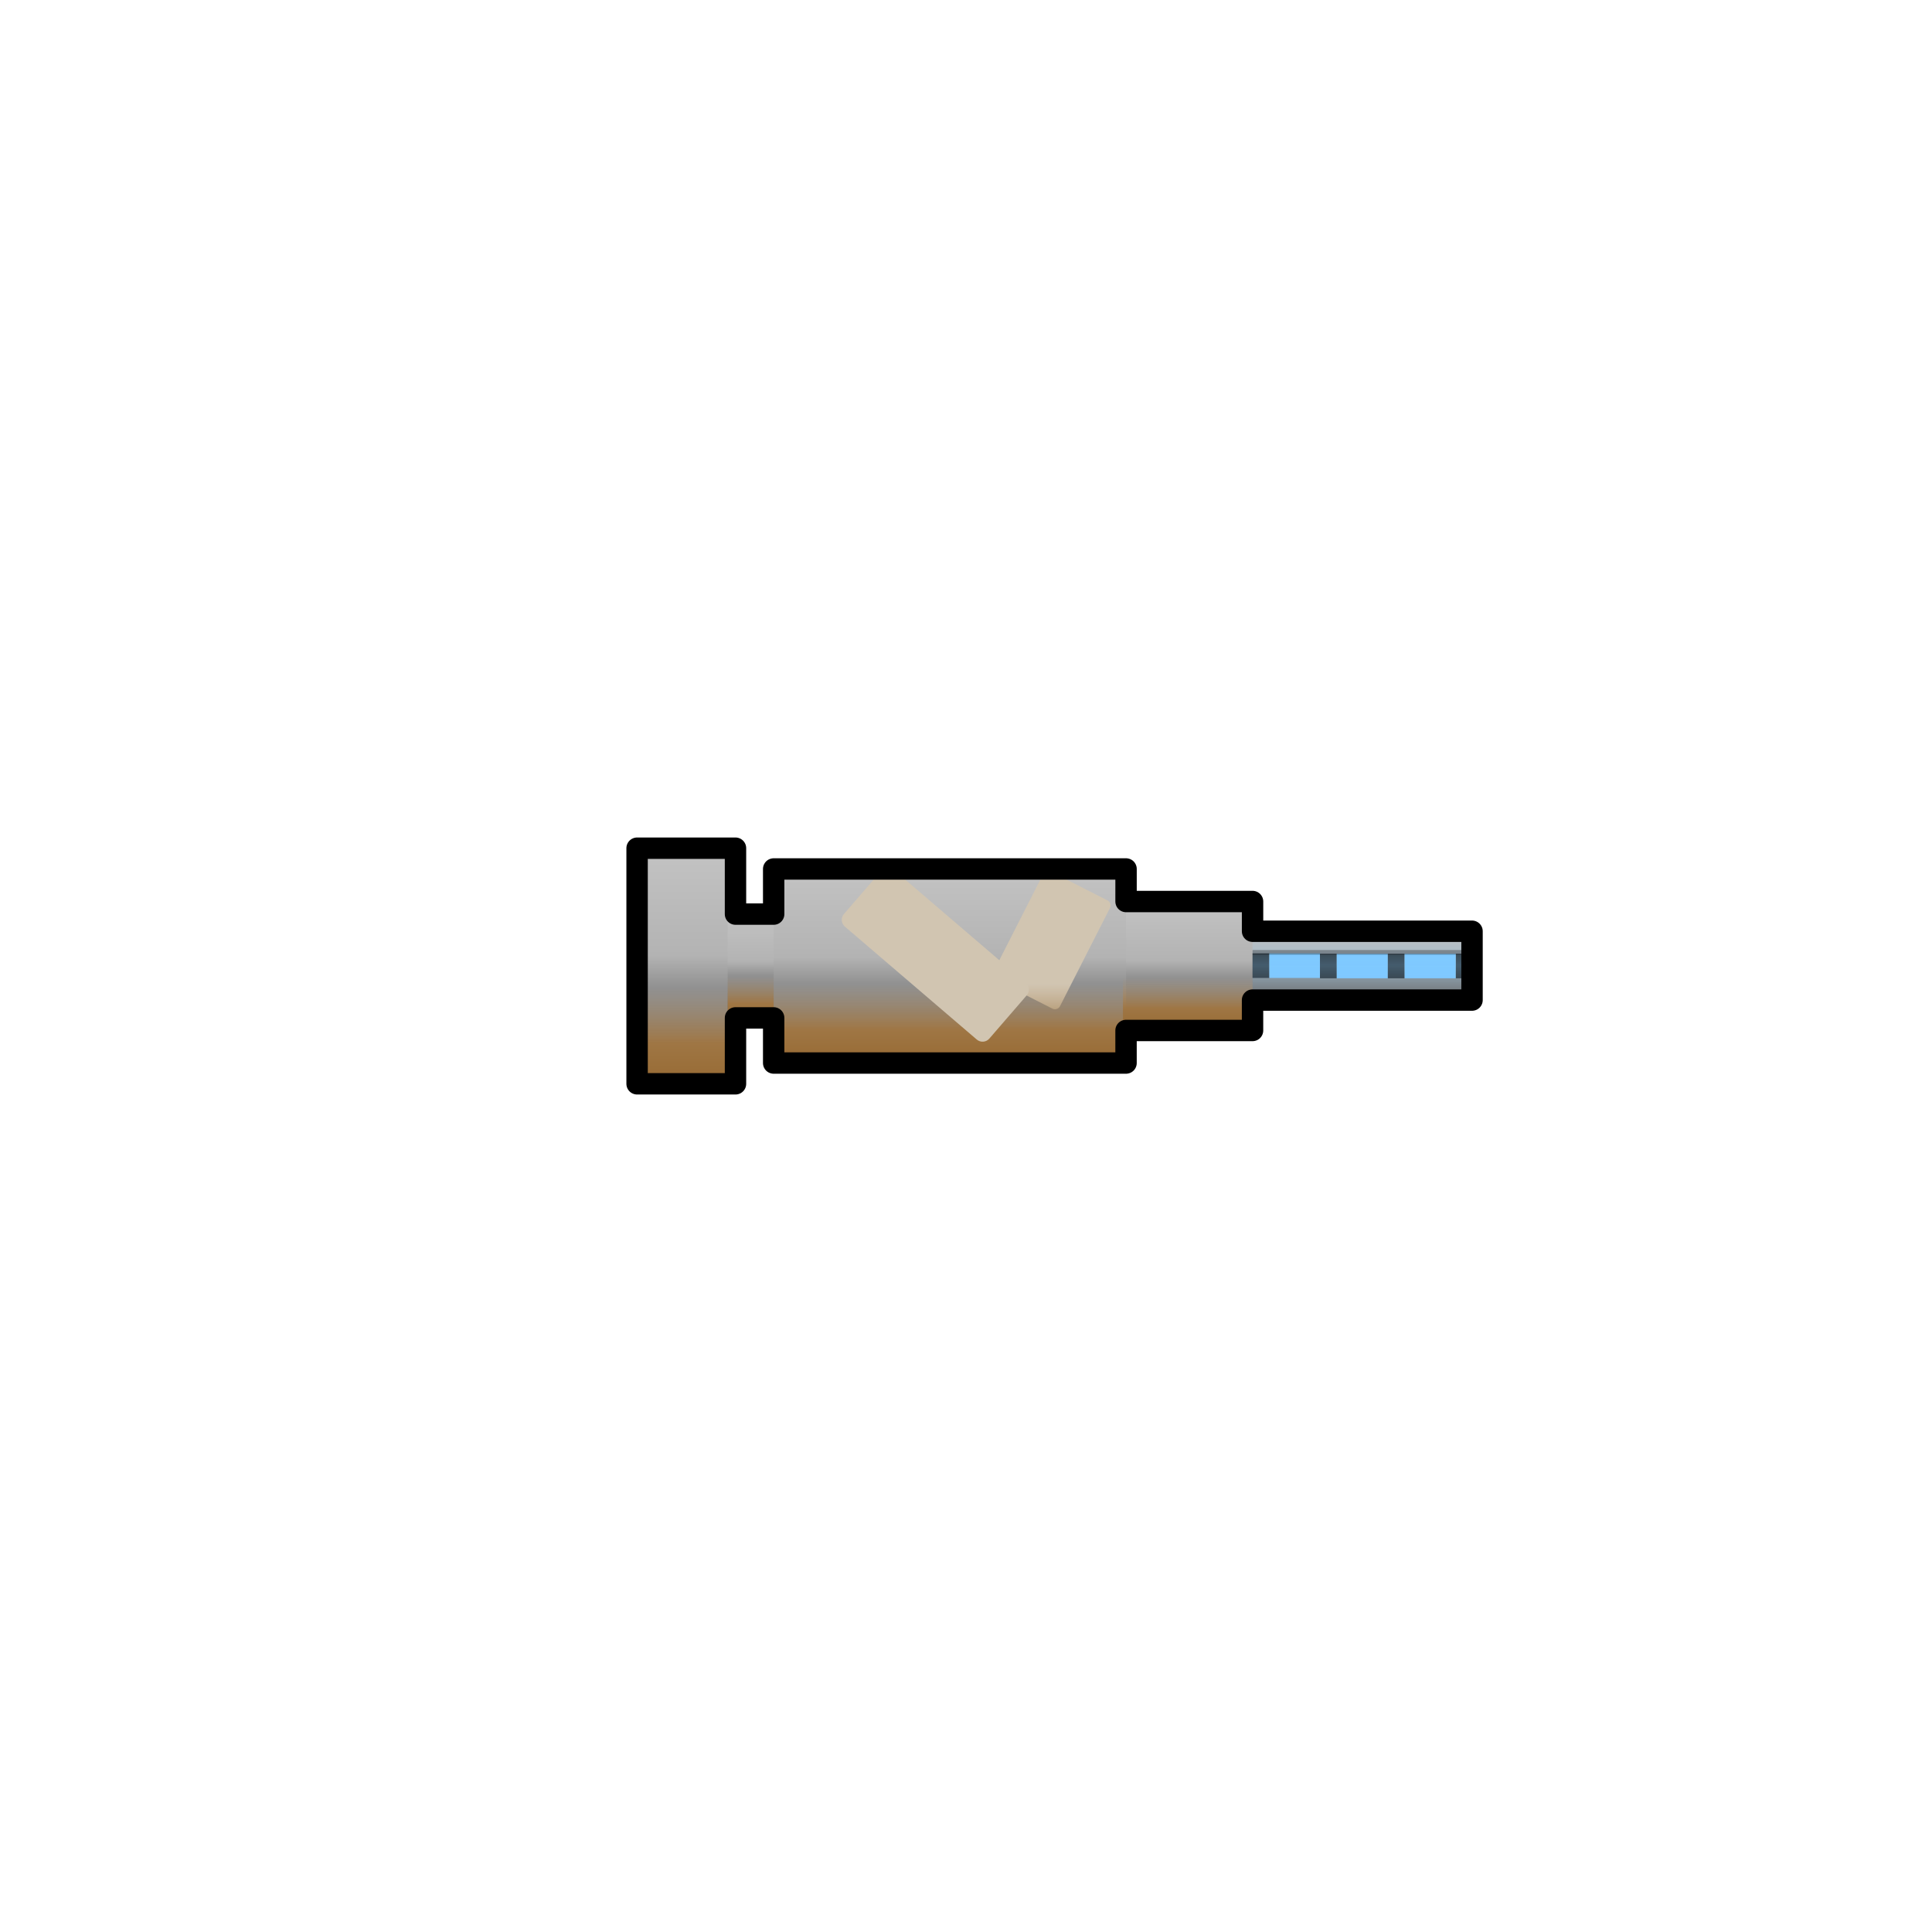
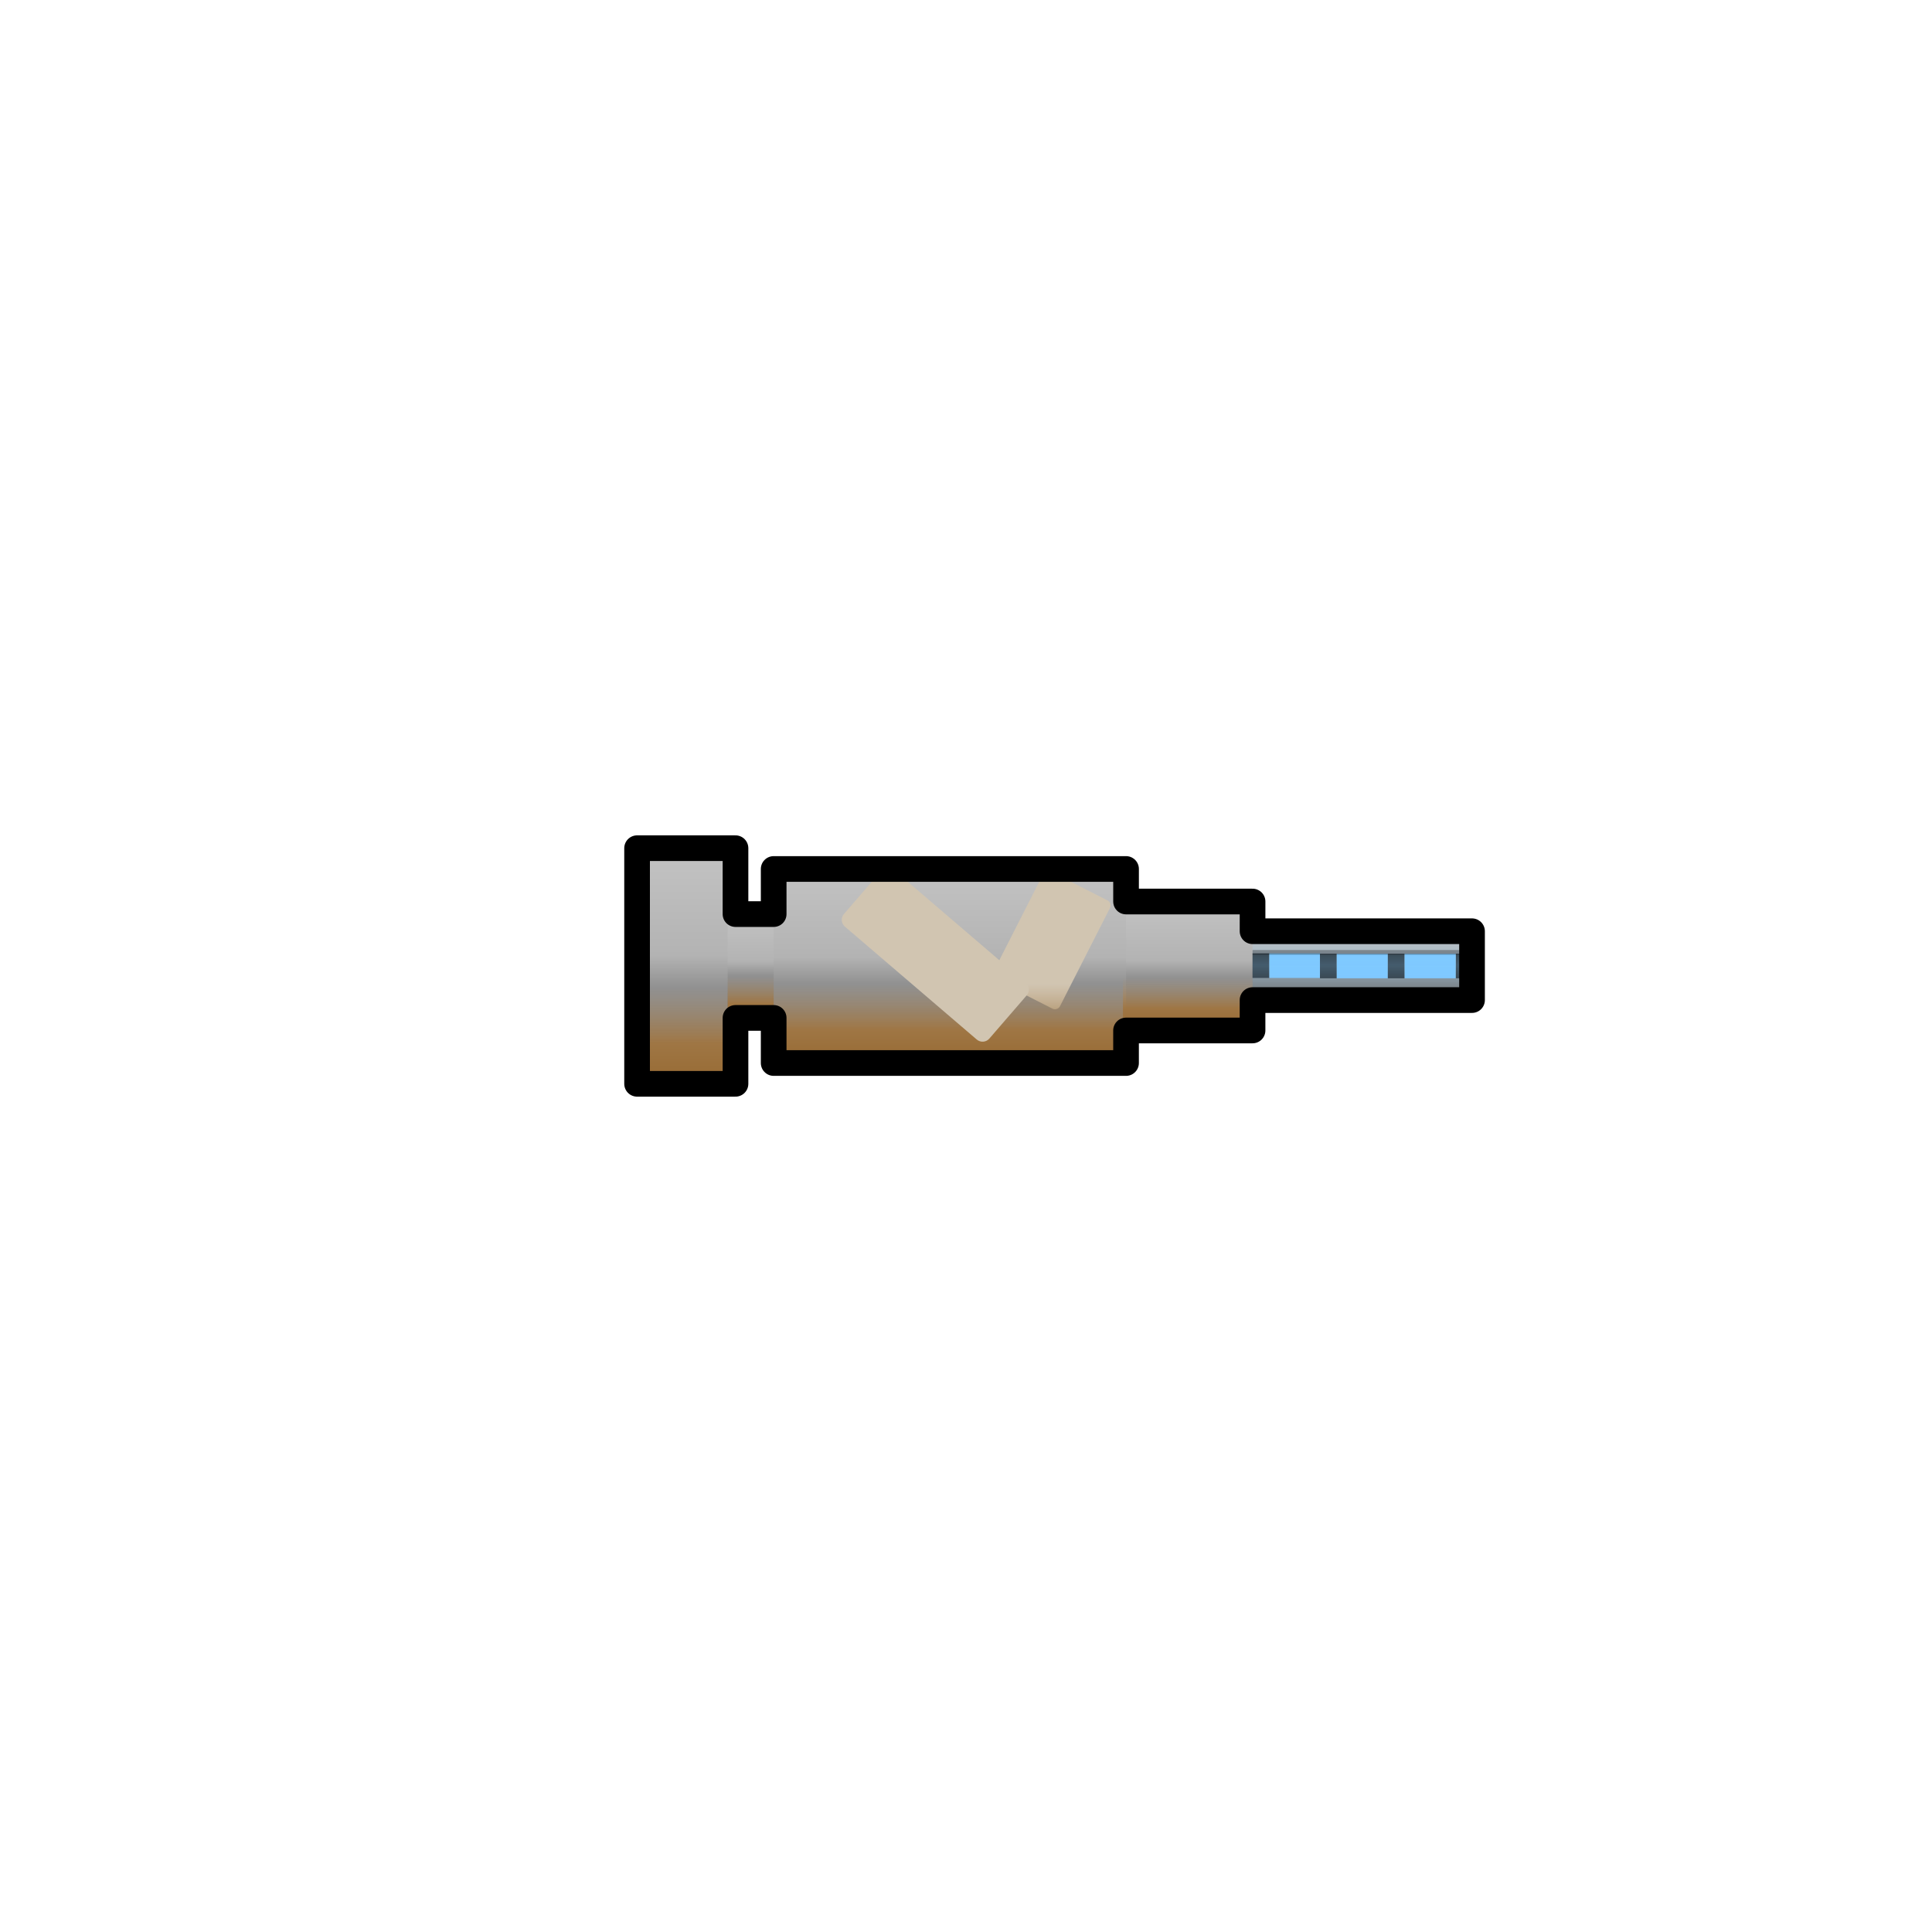
<svg xmlns="http://www.w3.org/2000/svg" xmlns:xlink="http://www.w3.org/1999/xlink" width="512" height="512" viewBox="0 0 135.467 135.467" version="1.1" id="svg1" xml:space="preserve">
  <defs id="defs1">
    <linearGradient id="linearGradient39">
      <stop style="stop-color:#d1c5b1;stop-opacity:0;" offset="0" id="stop39" />
      <stop style="stop-color:#b49772;stop-opacity:0;" offset="0.592" id="stop41" />
      <stop style="stop-color:#9f7644;stop-opacity:1;" offset="0.829" id="stop42" />
      <stop style="stop-color:#976a33;stop-opacity:1;" offset="1" id="stop40" />
    </linearGradient>
    <linearGradient id="linearGradient32">
      <stop style="stop-color:#7fc9ff;stop-opacity:0;" offset="0" id="stop33" />
      <stop style="stop-color:#7fc9ff;stop-opacity:0.323;" offset="0.508" id="stop31" />
      <stop style="stop-color:#7fc9ff;stop-opacity:0;" offset="1" id="stop32" />
    </linearGradient>
    <linearGradient id="linearGradient1">
      <stop style="stop-color:#c3c3c3;stop-opacity:1;" offset="0" id="stop1" />
      <stop style="stop-color:#b3b3b3;stop-opacity:1;" offset="0.456" id="stop3" />
      <stop style="stop-color:#919191;stop-opacity:1;" offset="0.59" id="stop4" />
      <stop style="stop-color:#696969;stop-opacity:1;" offset="1" id="stop2" />
    </linearGradient>
    <linearGradient xlink:href="#linearGradient1" id="linearGradient2" x1="66.602" y1="60.425" x2="66.602" y2="74.032" gradientUnits="userSpaceOnUse" gradientTransform="translate(0,0.5048373)" />
    <linearGradient xlink:href="#linearGradient1" id="linearGradient9" x1="83.655" y1="62.574" x2="83.655" y2="71.615" gradientUnits="userSpaceOnUse" gradientTransform="translate(-0.5291667,0.6391179)" />
    <linearGradient xlink:href="#linearGradient1" id="linearGradient12" x1="93.588" y1="65.296" x2="93.588" y2="70.17" gradientUnits="userSpaceOnUse" gradientTransform="matrix(1.007002,0,0,1,-0.5886226,0)" />
    <linearGradient xlink:href="#linearGradient1" id="linearGradient14" x1="48.121" y1="59.473" x2="48.121" y2="75.994" gradientUnits="userSpaceOnUse" />
    <linearGradient xlink:href="#linearGradient1" id="linearGradient16" x1="52.72" y1="64.094" x2="52.72" y2="71.373" gradientUnits="userSpaceOnUse" gradientTransform="matrix(0.9125228,0,0,1,4.791779,0)" />
    <linearGradient xlink:href="#linearGradient32" id="linearGradient33" x1="95.574" y1="68.963" x2="95.574" y2="66.504" gradientUnits="userSpaceOnUse" gradientTransform="matrix(1.074743,0,0,1.962728,-7.197469,-65.2324)" />
    <linearGradient xlink:href="#linearGradient39" id="linearGradient40" x1="48.121" y1="59.473" x2="48.121" y2="75.994" gradientUnits="userSpaceOnUse" gradientTransform="matrix(0.9204435,0,0,1,3.553908,0)" />
    <linearGradient xlink:href="#linearGradient39" id="linearGradient43" gradientUnits="userSpaceOnUse" gradientTransform="matrix(3.580979,0,0,0.8236177,-105.7194,11.94708)" x1="48.121" y1="59.473" x2="48.121" y2="75.994" />
    <linearGradient xlink:href="#linearGradient39" id="linearGradient44" gradientUnits="userSpaceOnUse" gradientTransform="matrix(0.4675873,0,0,0.4846069,30.13433,34.90936)" x1="48.121" y1="59.473" x2="48.121" y2="75.994" />
    <linearGradient xlink:href="#linearGradient39" id="linearGradient45" gradientUnits="userSpaceOnUse" gradientTransform="matrix(1.316836,0,0,0.5472722,19.91512,30.66484)" x1="48.121" y1="59.473" x2="48.121" y2="75.994" />
  </defs>
  <g id="layer1">
    <rect style="fill:url(#linearGradient12);stroke-width:4.014;stroke-linecap:round;stroke-linejoin:round;stroke-miterlimit:4.2" id="rect9" width="19.186" height="4.874" x="84.061" y="65.296" />
    <rect style="fill:url(#linearGradient9);stroke-width:4;stroke-linecap:round;stroke-linejoin:round;stroke-miterlimit:4.2" id="rect8" width="9.399" height="9.041" x="78.426" y="63.213" />
    <rect style="fill:url(#linearGradient14);fill-opacity:1;stroke-width:4;stroke-linecap:round;stroke-linejoin:round;stroke-miterlimit:4.2" id="rect11" width="6.9" height="16.521" x="44.672" y="59.473" />
    <rect style="fill:url(#linearGradient16);stroke-width:3.821;stroke-linecap:round;stroke-linejoin:round;stroke-miterlimit:4.2" id="rect10" width="3.755" height="7.279" x="51.022" y="64.094" />
    <rect style="fill:url(#linearGradient2);fill-opacity:1;stroke-width:4;stroke-linecap:round;stroke-linejoin:round;stroke-miterlimit:4.2" id="rect1" width="24.707" height="13.607" x="54.248" y="60.93" />
    <rect style="fill:#282828;fill-opacity:1;stroke-width:4;stroke-linecap:round;stroke-linejoin:round;stroke-miterlimit:4.2" id="rect16" width="1.178" height="1.723" x="87.826" y="66.848" />
    <rect style="fill:#7fc9ff;fill-opacity:1;stroke-width:4;stroke-linecap:round;stroke-linejoin:round;stroke-miterlimit:4.2" id="rect17" width="3.581" height="1.723" x="89.004" y="66.848" />
    <rect style="fill:#282828;fill-opacity:1;stroke-width:4;stroke-linecap:round;stroke-linejoin:round;stroke-miterlimit:4.2" id="rect16-2" width="1.178" height="1.723" x="92.552" y="66.872" />
    <rect style="fill:#7fc9ff;fill-opacity:1;stroke-width:4;stroke-linecap:round;stroke-linejoin:round;stroke-miterlimit:4.2" id="rect17-1" width="3.581" height="1.723" x="93.73" y="66.872" />
    <rect style="fill:#282828;fill-opacity:1;stroke-width:4;stroke-linecap:round;stroke-linejoin:round;stroke-miterlimit:4.2" id="rect16-9" width="1.178" height="1.723" x="97.311" y="66.872" />
    <rect style="fill:#282828;fill-opacity:1;stroke-width:4;stroke-linecap:round;stroke-linejoin:round;stroke-miterlimit:4.2" id="rect16-9-9" width="1.178" height="1.723" x="102.07" y="66.872" />
    <rect style="fill:#7fc9ff;fill-opacity:1;stroke-width:4;stroke-linecap:round;stroke-linejoin:round;stroke-miterlimit:4.2" id="rect17-16" width="3.581" height="1.723" x="98.489" y="66.872" />
    <rect style="fill:url(#linearGradient33);fill-opacity:1;stroke-width:13.878;stroke-linecap:round;stroke-linejoin:round;stroke-miterlimit:4.2" id="rect17-18-7" width="15.389" height="4.827" x="87.826" y="65.296" />
    <rect style="fill:#000000;fill-opacity:0.289;stroke-width:4.296;stroke-linecap:round;stroke-linejoin:round;stroke-miterlimit:4.2" id="rect33" width="15.422" height="0.328" x="87.826" y="66.613" />
    <rect style="fill:#d1c5b1;fill-opacity:1;stroke:none;stroke-width:1.5;stroke-linecap:round;stroke-linejoin:round;stroke-miterlimit:4.2;stroke-dasharray:none;stroke-opacity:1" id="rect38" width="5.254" height="8.517" x="92.983" y="21.051" ry="0.395" transform="rotate(26.96896)" />
    <rect style="fill:url(#linearGradient40);fill-opacity:1;stroke:none;stroke-width:1.439;stroke-linecap:round;stroke-linejoin:round;stroke-miterlimit:4.2;stroke-dasharray:none;stroke-opacity:1" id="rect39" width="6.351" height="16.521" x="44.672" y="59.473" />
    <rect style="fill:url(#linearGradient43);fill-opacity:1;stroke:none;stroke-width:2.576;stroke-linecap:round;stroke-linejoin:round;stroke-miterlimit:4.2;stroke-dasharray:none;stroke-opacity:1" id="rect39-4" width="24.707" height="13.607" x="54.248" y="60.93" />
    <rect style="fill:url(#linearGradient44);fill-opacity:1;stroke:none;stroke-width:0.714;stroke-linecap:round;stroke-linejoin:round;stroke-miterlimit:4.2;stroke-dasharray:none;stroke-opacity:1" id="rect39-4-7" width="3.226" height="8.006" x="51.022" y="63.73" />
    <rect style="fill:url(#linearGradient45);fill-opacity:1;stroke:none;stroke-width:1.273;stroke-linecap:round;stroke-linejoin:round;stroke-miterlimit:4.2;stroke-dasharray:none;stroke-opacity:1" id="rect39-4-7-0" width="9.086" height="9.041" x="78.74" y="63.213" />
    <rect style="fill:#d1c5b1;fill-opacity:1;stroke:none;stroke-width:1.883;stroke-linecap:round;stroke-linejoin:round;stroke-miterlimit:4.2;stroke-dasharray:none;stroke-opacity:1" id="rect38-3" width="5.254" height="13.426" x="-10.816" y="86.678" ry="0.623" transform="matrix(0.6538735,-0.7566039,0.7595543,0.6504439,0,0)" />
-     <path id="rect8-9" style="fill:none;stroke:#000000;stroke-width:1.5;stroke-linecap:round;stroke-linejoin:round;stroke-miterlimit:4.2;stroke-opacity:1;stroke-dasharray:none" d="m 44.671,59.473 v 16.521 h 6.9 v -4.621 h 2.677 v 3.164 h 24.707 v -2.283 h 8.87 V 70.123 H 103.215 V 65.296 H 87.826 v -2.084 h -8.87 V 60.93 H 54.248 v 3.164 H 51.571 V 59.473 Z" />
+     <path id="rect8-9" style="fill:none;stroke:#000000;stroke-width:1.8;stroke-linecap:round;stroke-linejoin:round;stroke-miterlimit:4.2;stroke-opacity:1;stroke-dasharray:none" d="m 44.671,59.473 v 16.521 h 6.9 v -4.621 h 2.677 v 3.164 h 24.707 v -2.283 h 8.87 V 70.123 H 103.215 V 65.296 H 87.826 v -2.084 h -8.87 V 60.93 H 54.248 v 3.164 H 51.571 V 59.473 Z" />
  </g>
</svg>
